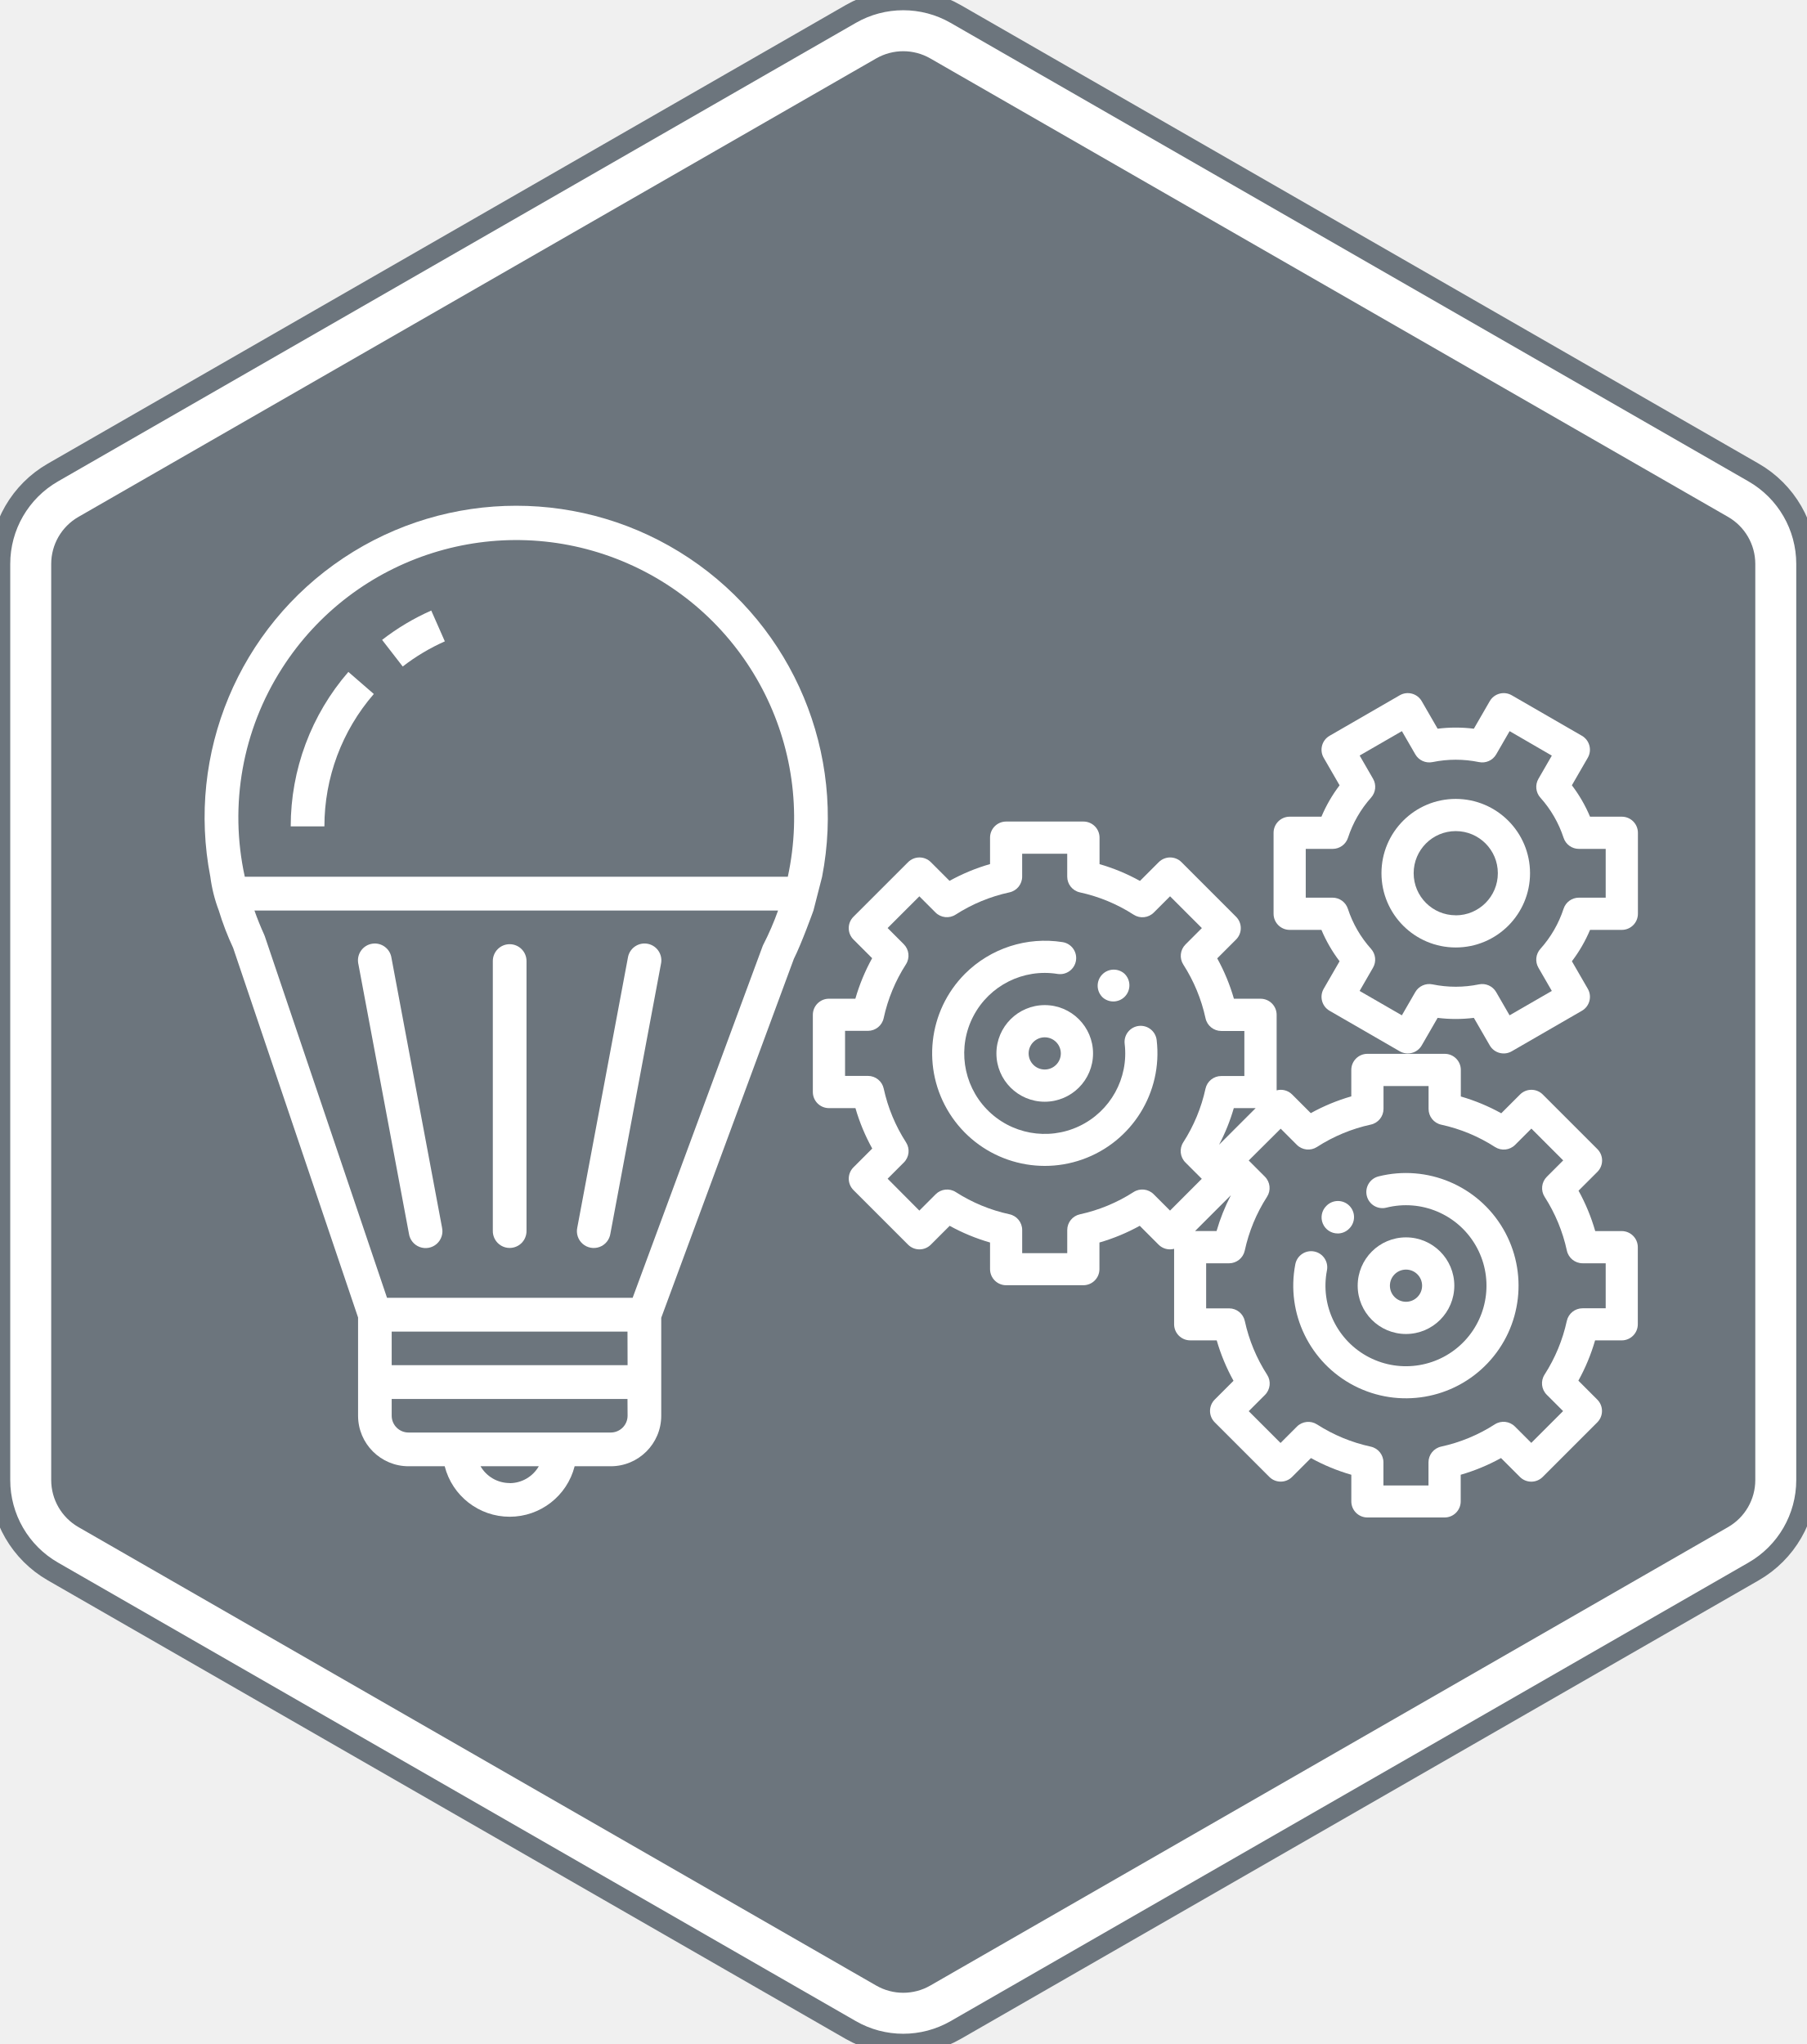
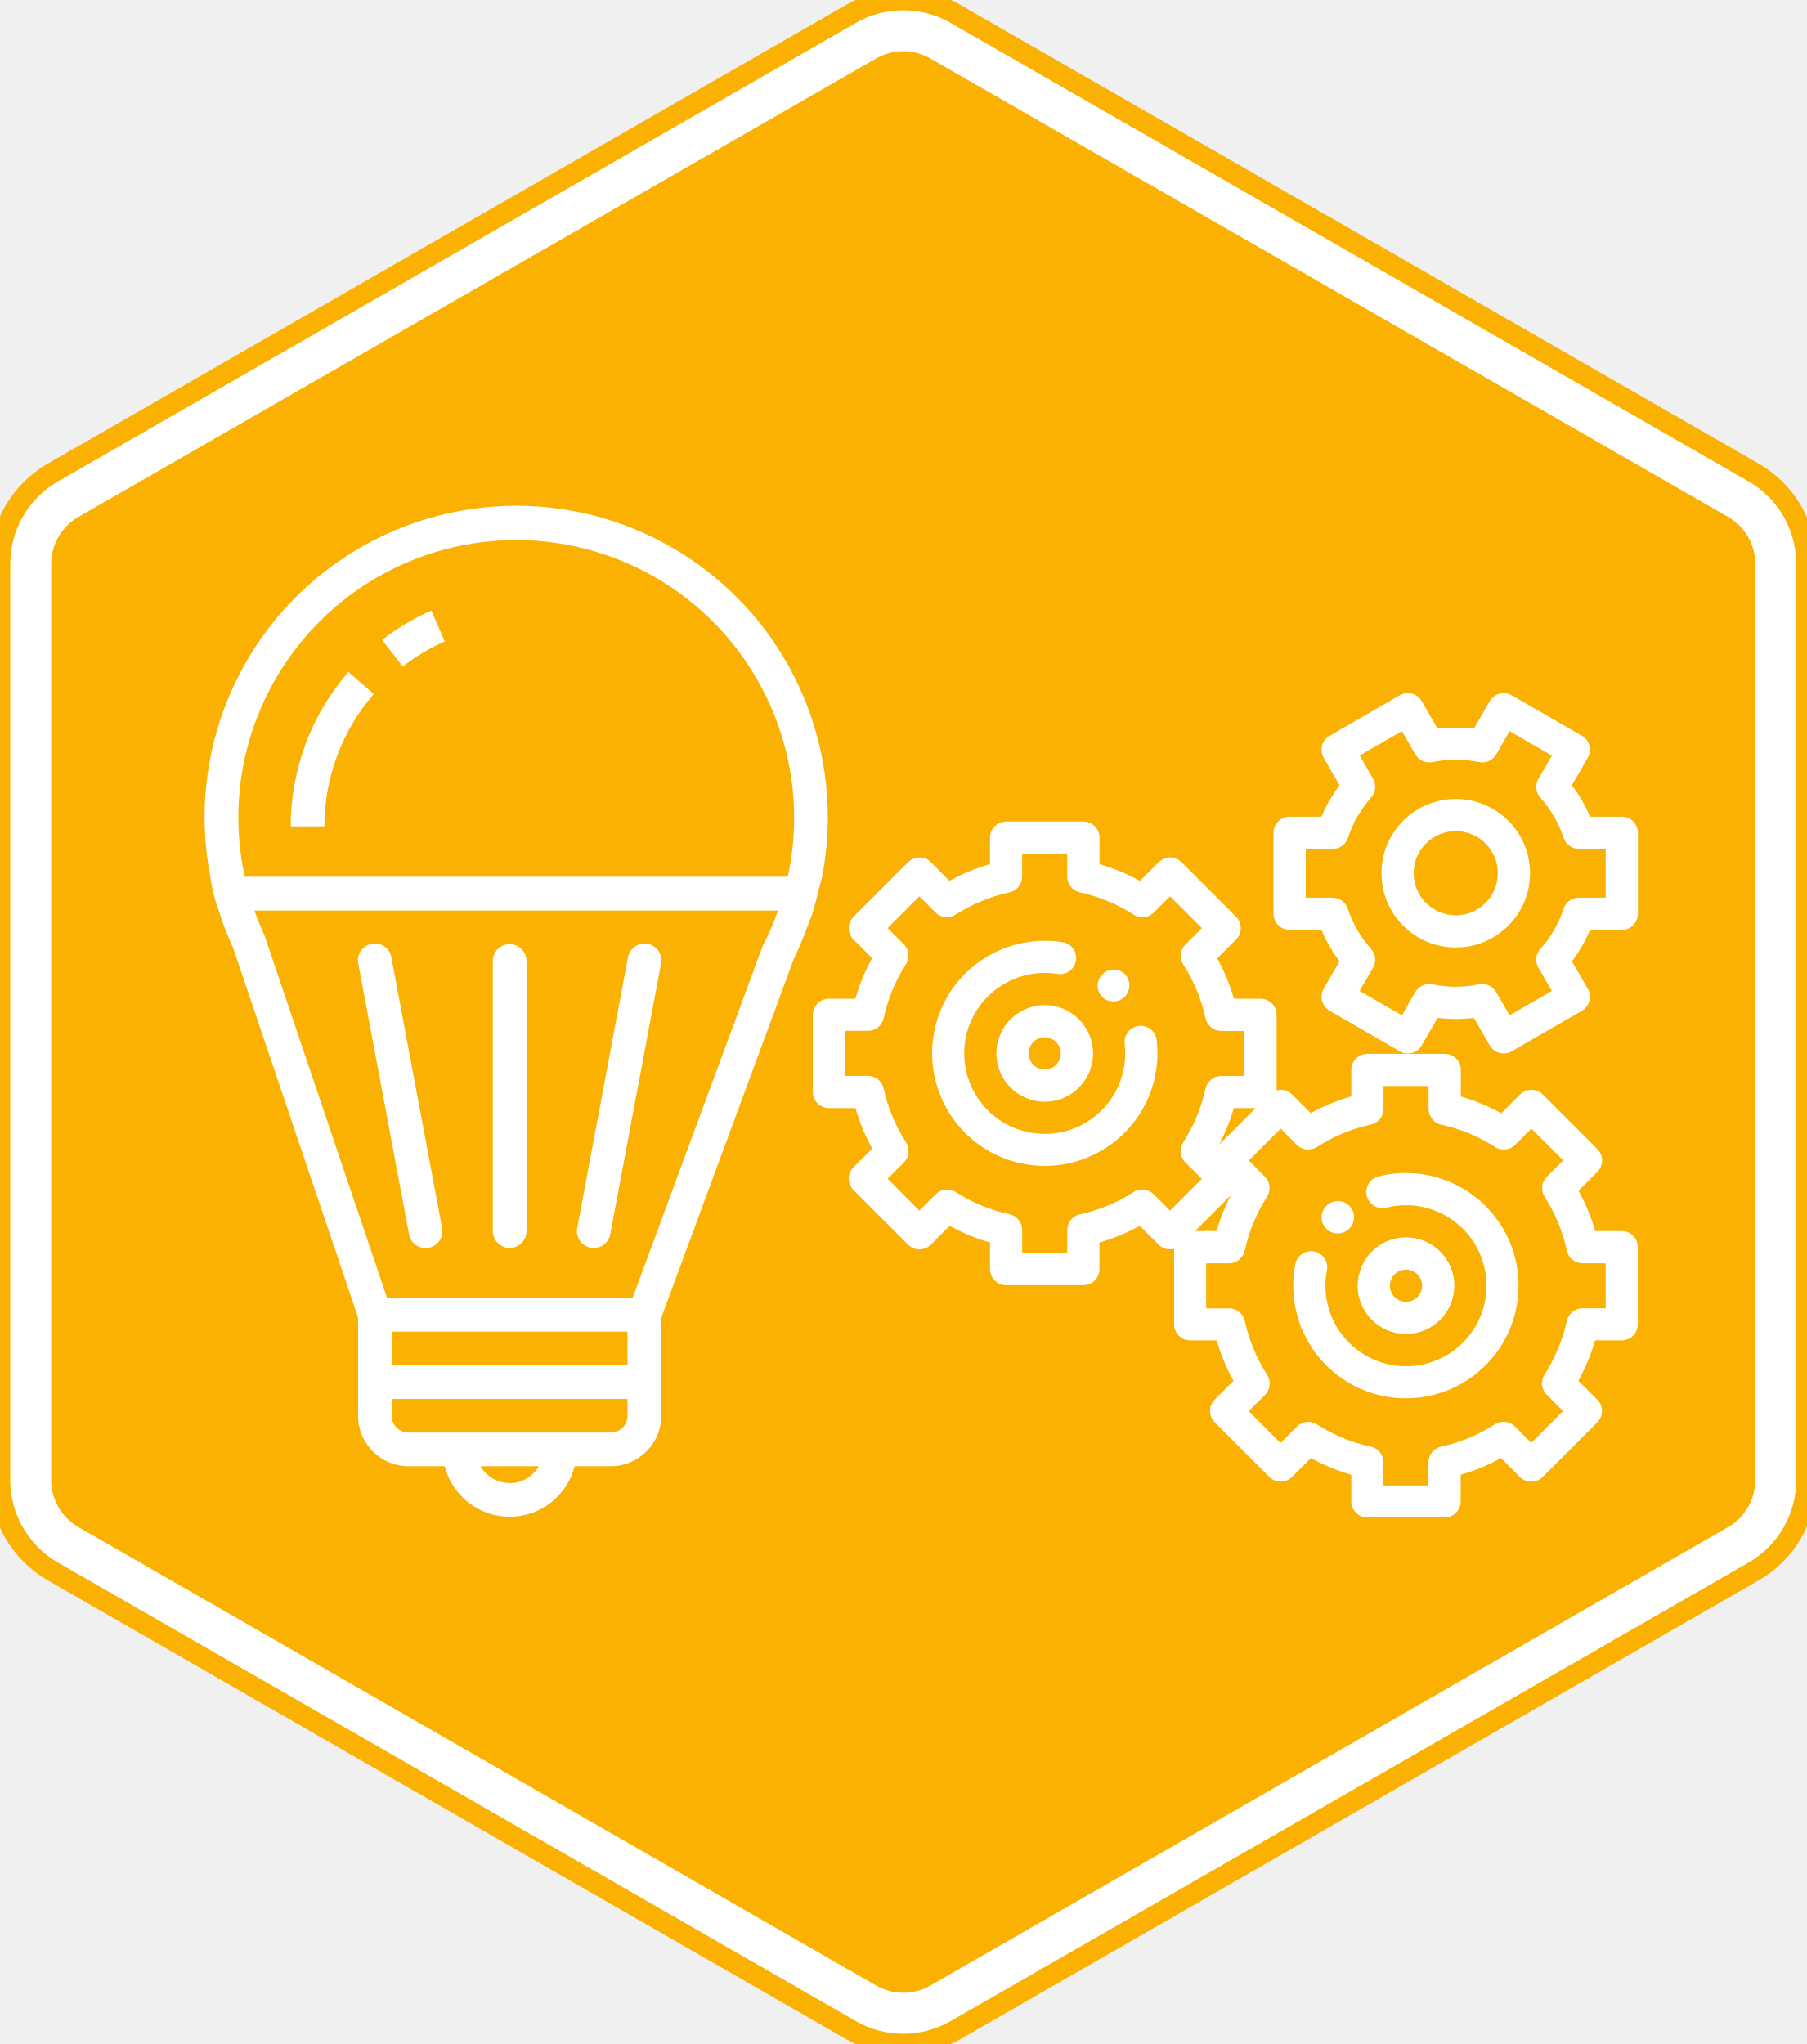
<svg xmlns="http://www.w3.org/2000/svg" width="88.202" height="99.804">
  <g data-name="Grupo 1022">
-     <g data-name="Trazado 1376" fill="#6c757d" stroke="#6c757d">
+     <g data-name="Trazado 1376" fill="#fab102" stroke="#fab102">
      <path d="M1.5 72.27V27.533c0-1.3.7-2.511 1.828-3.16L42.285 1.985a3.657 3.657 0 013.632 0l38.956 22.388a3.654 3.654 0 011.829 3.16V72.27c0 1.301-.7 2.512-1.829 3.16L45.917 97.82a3.657 3.657 0 01-3.632 0L3.328 75.43A3.654 3.654 0 011.5 72.27z" />
      <path d="M85.202 27.533a2.15 2.15 0 00-1.076-1.859L45.17 3.285a2.152 2.152 0 00-2.138 0L4.076 25.674A2.15 2.15 0 003 27.534V72.27a2.15 2.15 0 001.076 1.86l38.956 22.388c.66.38 1.478.38 2.138 0L84.126 74.13a2.15 2.15 0 001.076-1.86V27.533m3 0V72.27a5.145 5.145 0 01-2.581 4.46L46.664 99.12a5.145 5.145 0 01-5.127 0L2.581 76.73A5.145 5.145 0 010 72.27V27.533c0-1.841.984-3.542 2.581-4.46L41.537.684a5.145 5.145 0 015.127 0l38.957 22.389a5.145 5.145 0 012.581 4.46z" fill="#fff" />
    </g>
    <g data-name="Grupo 565">
      <g data-name="Grupo 492">
        <g data-name="Grupo 491">
          <path data-name="Trazado 1579" d="M24.884 46.103a.822.822 0 00-.822.822v13.158a.823.823 0 101.645 0V46.925a.822.822 0 00-.823-.822z" fill="#fff" />
        </g>
      </g>
      <g data-name="Grupo 494">
        <g data-name="Grupo 493">
          <path data-name="Trazado 1580" d="M21.581 59.933l-2.467-13.158a.822.822 0 00-1.628.234c0 .023.008.046.013.069l2.467 13.158a.822.822 0 101.615-.3z" fill="#fff" />
        </g>
      </g>
      <g data-name="Grupo 496">
        <g data-name="Grupo 495">
          <path data-name="Trazado 1581" d="M31.655 46.09a.823.823 0 00-.987.615q-.008.034-.013.069l-2.467 13.158a.822.822 0 101.615.3l2.467-13.158a.822.822 0 00-.615-.984z" fill="#fff" />
        </g>
      </g>
      <g data-name="Grupo 498">
        <g data-name="Grupo 497">
          <path data-name="Trazado 1582" d="M40.138 42.814a15.214 15.214 0 10-29.868 0 7.26 7.26 0 00.413 1.645 13.66 13.66 0 00.7 1.824l6.1 18.048v4.8a2.467 2.467 0 002.468 2.463h1.761a3.274 3.274 0 006.345 0h1.761a2.467 2.467 0 002.467-2.467v-4.783l6.475-17.525c.383-.759.956-2.359.956-2.359zm-15.253 29.6a1.645 1.645 0 01-1.424-.822h2.847a1.645 1.645 0 01-1.423.827zm5.757-3.289a.822.822 0 01-.822.822h-9.869a.822.822 0 01-.827-.817v-.822h11.513zm0-2.467H19.124v-1.64h11.513zm6.633-20.55a.907.907 0 00-.039.09l-6.347 17.17H18.896l-5.967-17.653a1.169 1.169 0 00-.033-.082 14.758 14.758 0 01-.473-1.174h25.566a13.711 13.711 0 01-.714 1.654zm1.189-3.3H11.952a13.492 13.492 0 011.82-10.179 13.569 13.569 0 0124.692 10.185z" fill="#fff" />
        </g>
      </g>
      <g data-name="Grupo 500">
        <g data-name="Grupo 499">
          <path data-name="Trazado 1583" d="M21.056 29.812a11.472 11.472 0 00-2.4 1.432l1.007 1.3a9.934 9.934 0 012.056-1.228z" fill="#fff" />
        </g>
      </g>
      <g data-name="Grupo 502">
        <g data-name="Grupo 501">
          <path data-name="Trazado 1584" d="M17.009 32.808a11.513 11.513 0 00-2.815 7.543h1.645a9.863 9.863 0 012.412-6.465z" fill="#fff" />
        </g>
      </g>
      <g fill="#fff">
        <path data-name="Trazado 1685" d="M79.187 60.111h-1.3a9.513 9.513 0 00-.815-1.972l.92-.919a.786.786 0 000-1.112l-2.665-2.665a.786.786 0 00-1.112 0l-.916.916a9.517 9.517 0 00-1.974-.82v-1.297a.786.786 0 00-.786-.786h-3.776a.786.786 0 00-.786.786v1.291a9.508 9.508 0 00-1.978.819l-.912-.912a.78.78 0 00-.755-.2v-3.688a.786.786 0 00-.786-.786h-1.3a9.518 9.518 0 00-.815-1.971l.92-.92a.786.786 0 000-1.112l-2.664-2.665a.786.786 0 00-1.112 0l-.916.916a9.5 9.5 0 00-1.974-.82V40.9a.786.786 0 00-.786-.786h-3.774a.786.786 0 00-.786.786v1.291a9.509 9.509 0 00-1.978.819l-.912-.912a.786.786 0 00-1.112 0l-2.667 2.665a.786.786 0 000 1.112l.912.912a9.531 9.531 0 00-.819 1.978h-1.29a.787.787 0 00-.786.787v3.769a.786.786 0 00.786.786h1.294a9.512 9.512 0 00.82 1.974l-.916.916a.786.786 0 000 1.112l2.665 2.665a.786.786 0 001.112 0l.92-.92a9.517 9.517 0 001.971.815v1.3a.786.786 0 00.786.786h3.769a.786.786 0 00.786-.786v-1.3a9.524 9.524 0 001.968-.816l.923.924a.781.781 0 00.755.2v3.684a.787.787 0 00.786.786h1.294a9.518 9.518 0 00.82 1.974l-.916.916a.786.786 0 000 1.112l2.665 2.665a.786.786 0 001.112 0l.92-.92a9.516 9.516 0 001.971.815v1.3a.786.786 0 00.786.786h3.769a.786.786 0 00.786-.786v-1.3a9.506 9.506 0 001.968-.816l.923.923a.786.786 0 001.112 0l2.665-2.665a.787.787 0 000-1.112l-.923-.924a9.528 9.528 0 00.816-1.967h1.3a.787.787 0 00.786-.786v-3.769a.787.787 0 00-.779-.782zm-19.088-1.752a9.5 9.5 0 00-.7 1.749H58.35zm-.577-2.467a9.509 9.509 0 00.718-1.784h1.067zm-3.195 2.419a.786.786 0 00-.981-.105 7.974 7.974 0 01-2.619 1.086.786.786 0 00-.619.768v1.13h-2.2v-1.132a.786.786 0 00-.62-.768 7.975 7.975 0 01-2.623-1.084.786.786 0 00-.978.105l-.8.8-1.549-1.557.794-.794a.786.786 0 00.105-.982 7.964 7.964 0 01-1.09-2.625.787.787 0 00-.768-.619H41.26v-2.2h1.117a.786.786 0 00.768-.62 7.967 7.967 0 011.088-2.629.786.786 0 00-.106-.981l-.789-.79 1.549-1.548.789.789a.787.787 0 00.981.105 7.966 7.966 0 012.63-1.088.786.786 0 00.62-.769v-1.117h2.2v1.119a.786.786 0 00.619.768 7.968 7.968 0 012.626 1.09.787.787 0 00.982-.105l.794-.794 1.553 1.553-.8.8a.786.786 0 00-.106.98 7.972 7.972 0 011.085 2.623.786.786 0 00.768.62h1.128v2.2h-1.13a.786.786 0 00-.768.619 7.972 7.972 0 01-1.086 2.619.786.786 0 00.105.981l.8.8-1.55 1.552zm22.071 5.57h-1.131a.786.786 0 00-.768.619 7.976 7.976 0 01-1.086 2.619.786.786 0 00.105.981l.8.8-1.553 1.553-.8-.8a.786.786 0 00-.981-.105 7.97 7.97 0 01-2.619 1.086.787.787 0 00-.619.768v1.13h-2.2v-1.128a.786.786 0 00-.62-.768 7.97 7.97 0 01-2.623-1.085.787.787 0 00-.981.106l-.8.8-1.553-1.553.794-.794a.787.787 0 00.105-.982 7.969 7.969 0 01-1.09-2.625.787.787 0 00-.768-.619h-1.12v-2.2h1.117a.786.786 0 00.768-.62 7.974 7.974 0 011.088-2.629.786.786 0 00-.105-.981l-.789-.79 1.561-1.553.789.789a.786.786 0 00.981.105 7.974 7.974 0 012.63-1.094.786.786 0 00.62-.768v-1.115h2.2v1.12a.786.786 0 00.619.768 7.977 7.977 0 012.625 1.09.786.786 0 00.982-.105l.794-.794 1.553 1.553-.8.8a.786.786 0 00-.106.98 7.974 7.974 0 011.085 2.623.786.786 0 00.768.62h1.128zm0 0" />
        <path data-name="Trazado 1686" d="M65.312 60.228a.783.783 0 00.556-.231l.01-.01a.786.786 0 10-1.107-1.117l-.015.015a.786.786 0 00.556 1.342zm0 0" />
        <path data-name="Trazado 1687" d="M67.307 57.441a.786.786 0 00.381 1.526 3.931 3.931 0 11-2.9 3.062.786.786 0 10-1.544-.3 5.5 5.5 0 104.063-4.288zm0 0" />
        <path data-name="Trazado 1688" d="M71.007 62.777a2.359 2.359 0 10-2.359 2.359 2.361 2.361 0 002.359-2.359zm-3.145 0a.786.786 0 11.786.786.787.787 0 01-.786-.786zm0 0" />
        <path data-name="Trazado 1689" d="M53.806 48.672a.784.784 0 001.11-.006.789.789 0 00-.006-1.114l-.01-.01a.786.786 0 00-1.1 1.12zm0 0" />
        <path data-name="Trazado 1690" d="M55.6 50.094a.786.786 0 00-.688.874 3.931 3.931 0 11-3.278-3.413.786.786 0 00.248-1.553 5.524 5.524 0 00-4.765 1.543 5.5 5.5 0 109.357 3.237.787.787 0 00-.874-.688zm0 0" />
        <path data-name="Trazado 1691" d="M48.65 51.436a2.359 2.359 0 102.359-2.359 2.361 2.361 0 00-2.359 2.359zm3.145 0a.786.786 0 11-.786-.786.787.787 0 01.786.786zm0 0" />
        <path data-name="Trazado 1692" d="M79.184 39.876h-1.551a7.019 7.019 0 00-.886-1.532L77.523 37a.786.786 0 00-.288-1.074l-3.424-1.977a.786.786 0 00-1.074.288l-.776 1.344a7.188 7.188 0 00-1.769 0l-.776-1.344a.786.786 0 00-1.074-.288l-3.425 1.978a.786.786 0 00-.288 1.074l.776 1.344a7.045 7.045 0 00-.886 1.532h-1.551a.787.787 0 00-.786.786v3.955a.787.787 0 00.786.786h1.551a7.046 7.046 0 00.886 1.532l-.776 1.344a.786.786 0 00.288 1.074l3.425 1.978a.786.786 0 001.074-.288l.776-1.344a7.219 7.219 0 001.769 0l.776 1.344a.786.786 0 001.074.288l3.425-1.978a.786.786 0 00.288-1.074l-.776-1.344a7.045 7.045 0 00.886-1.532h1.551a.786.786 0 00.786-.786v-3.955a.786.786 0 00-.786-.786zm-.786 3.955h-1.309a.786.786 0 00-.747.541 5.5 5.5 0 01-1.134 1.961.786.786 0 00-.095.917l.655 1.135-2.063 1.191-.655-1.134a.786.786 0 00-.841-.377 5.622 5.622 0 01-2.267 0 .787.787 0 00-.841.377l-.655 1.134-2.063-1.191.655-1.135a.786.786 0 00-.095-.917 5.5 5.5 0 01-1.134-1.961.786.786 0 00-.747-.541h-1.309v-2.382h1.315a.786.786 0 00.747-.541 5.5 5.5 0 011.13-1.965.786.786 0 00.095-.917l-.655-1.135 2.063-1.191.655 1.134a.787.787 0 00.841.377 5.622 5.622 0 012.267 0 .787.787 0 00.841-.377l.655-1.134 2.061 1.195-.655 1.135a.786.786 0 00.095.917 5.5 5.5 0 011.134 1.961.786.786 0 00.747.541h1.309zm0 0" />
        <path data-name="Trazado 1693" d="M71.077 39.009a3.627 3.627 0 103.627 3.627 3.631 3.631 0 00-3.627-3.627zm0 5.682a2.055 2.055 0 112.055-2.055 2.057 2.057 0 01-2.055 2.058zm0 0" />
      </g>
    </g>
  </g>
</svg>
